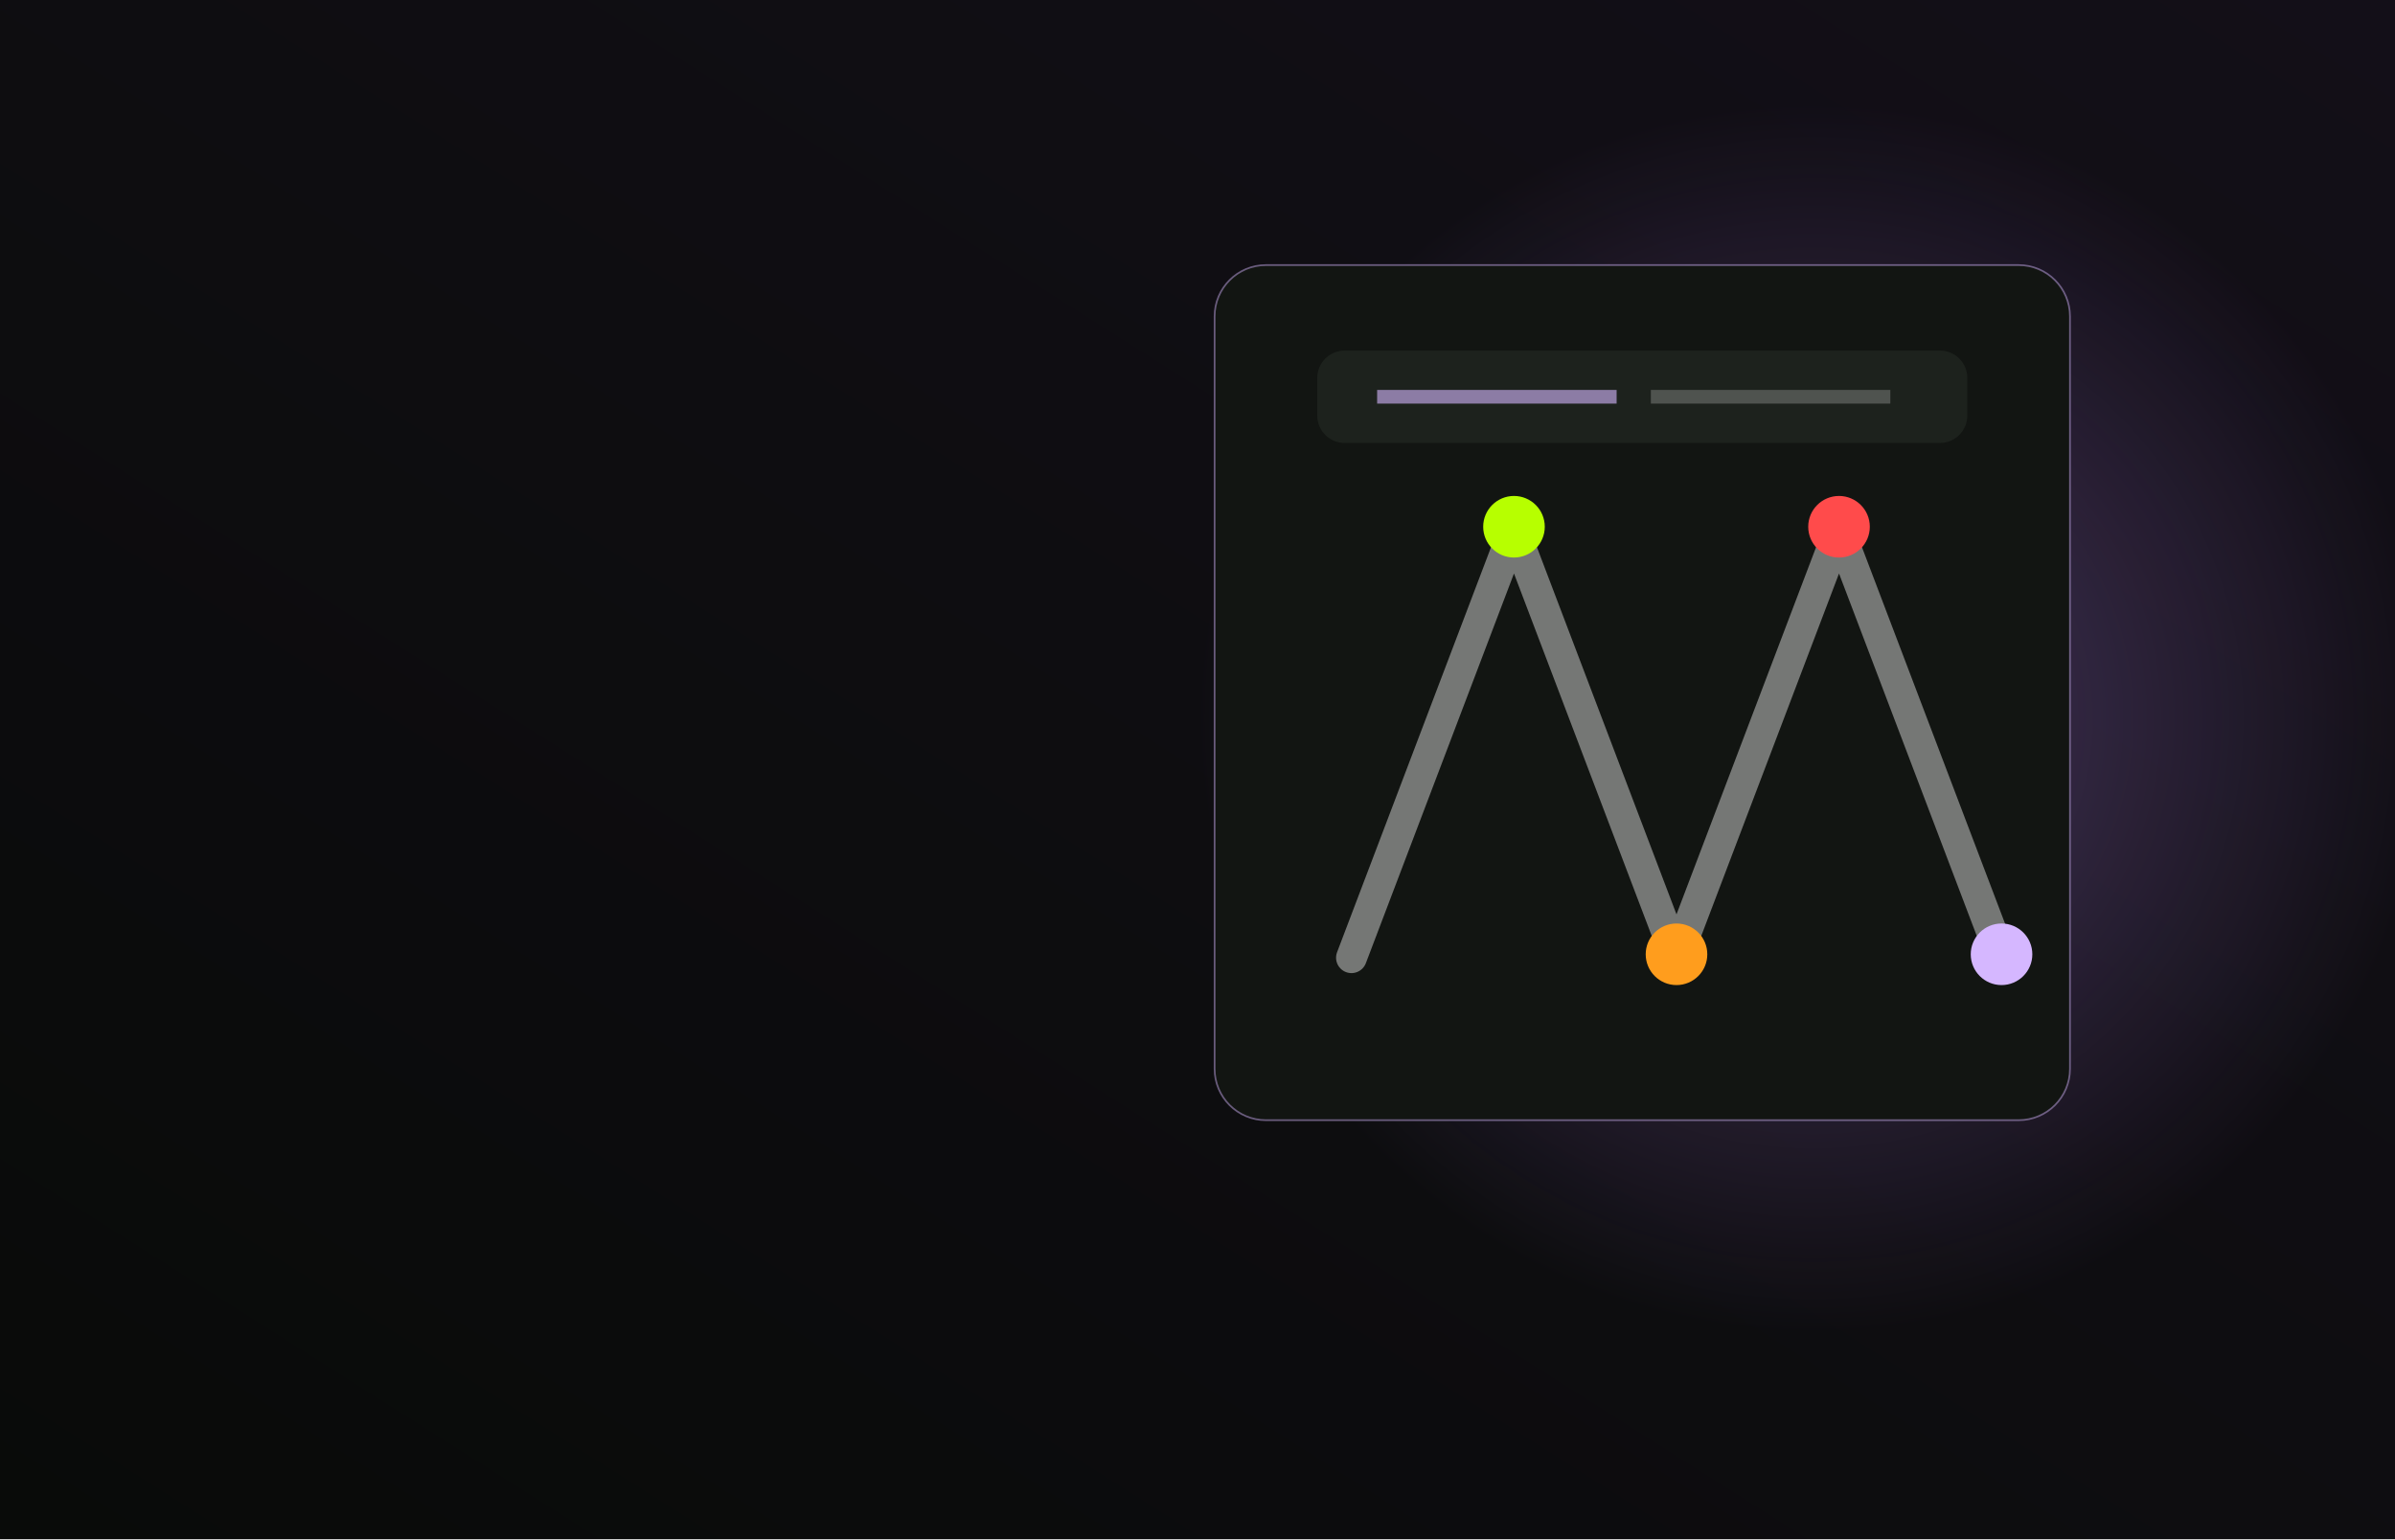
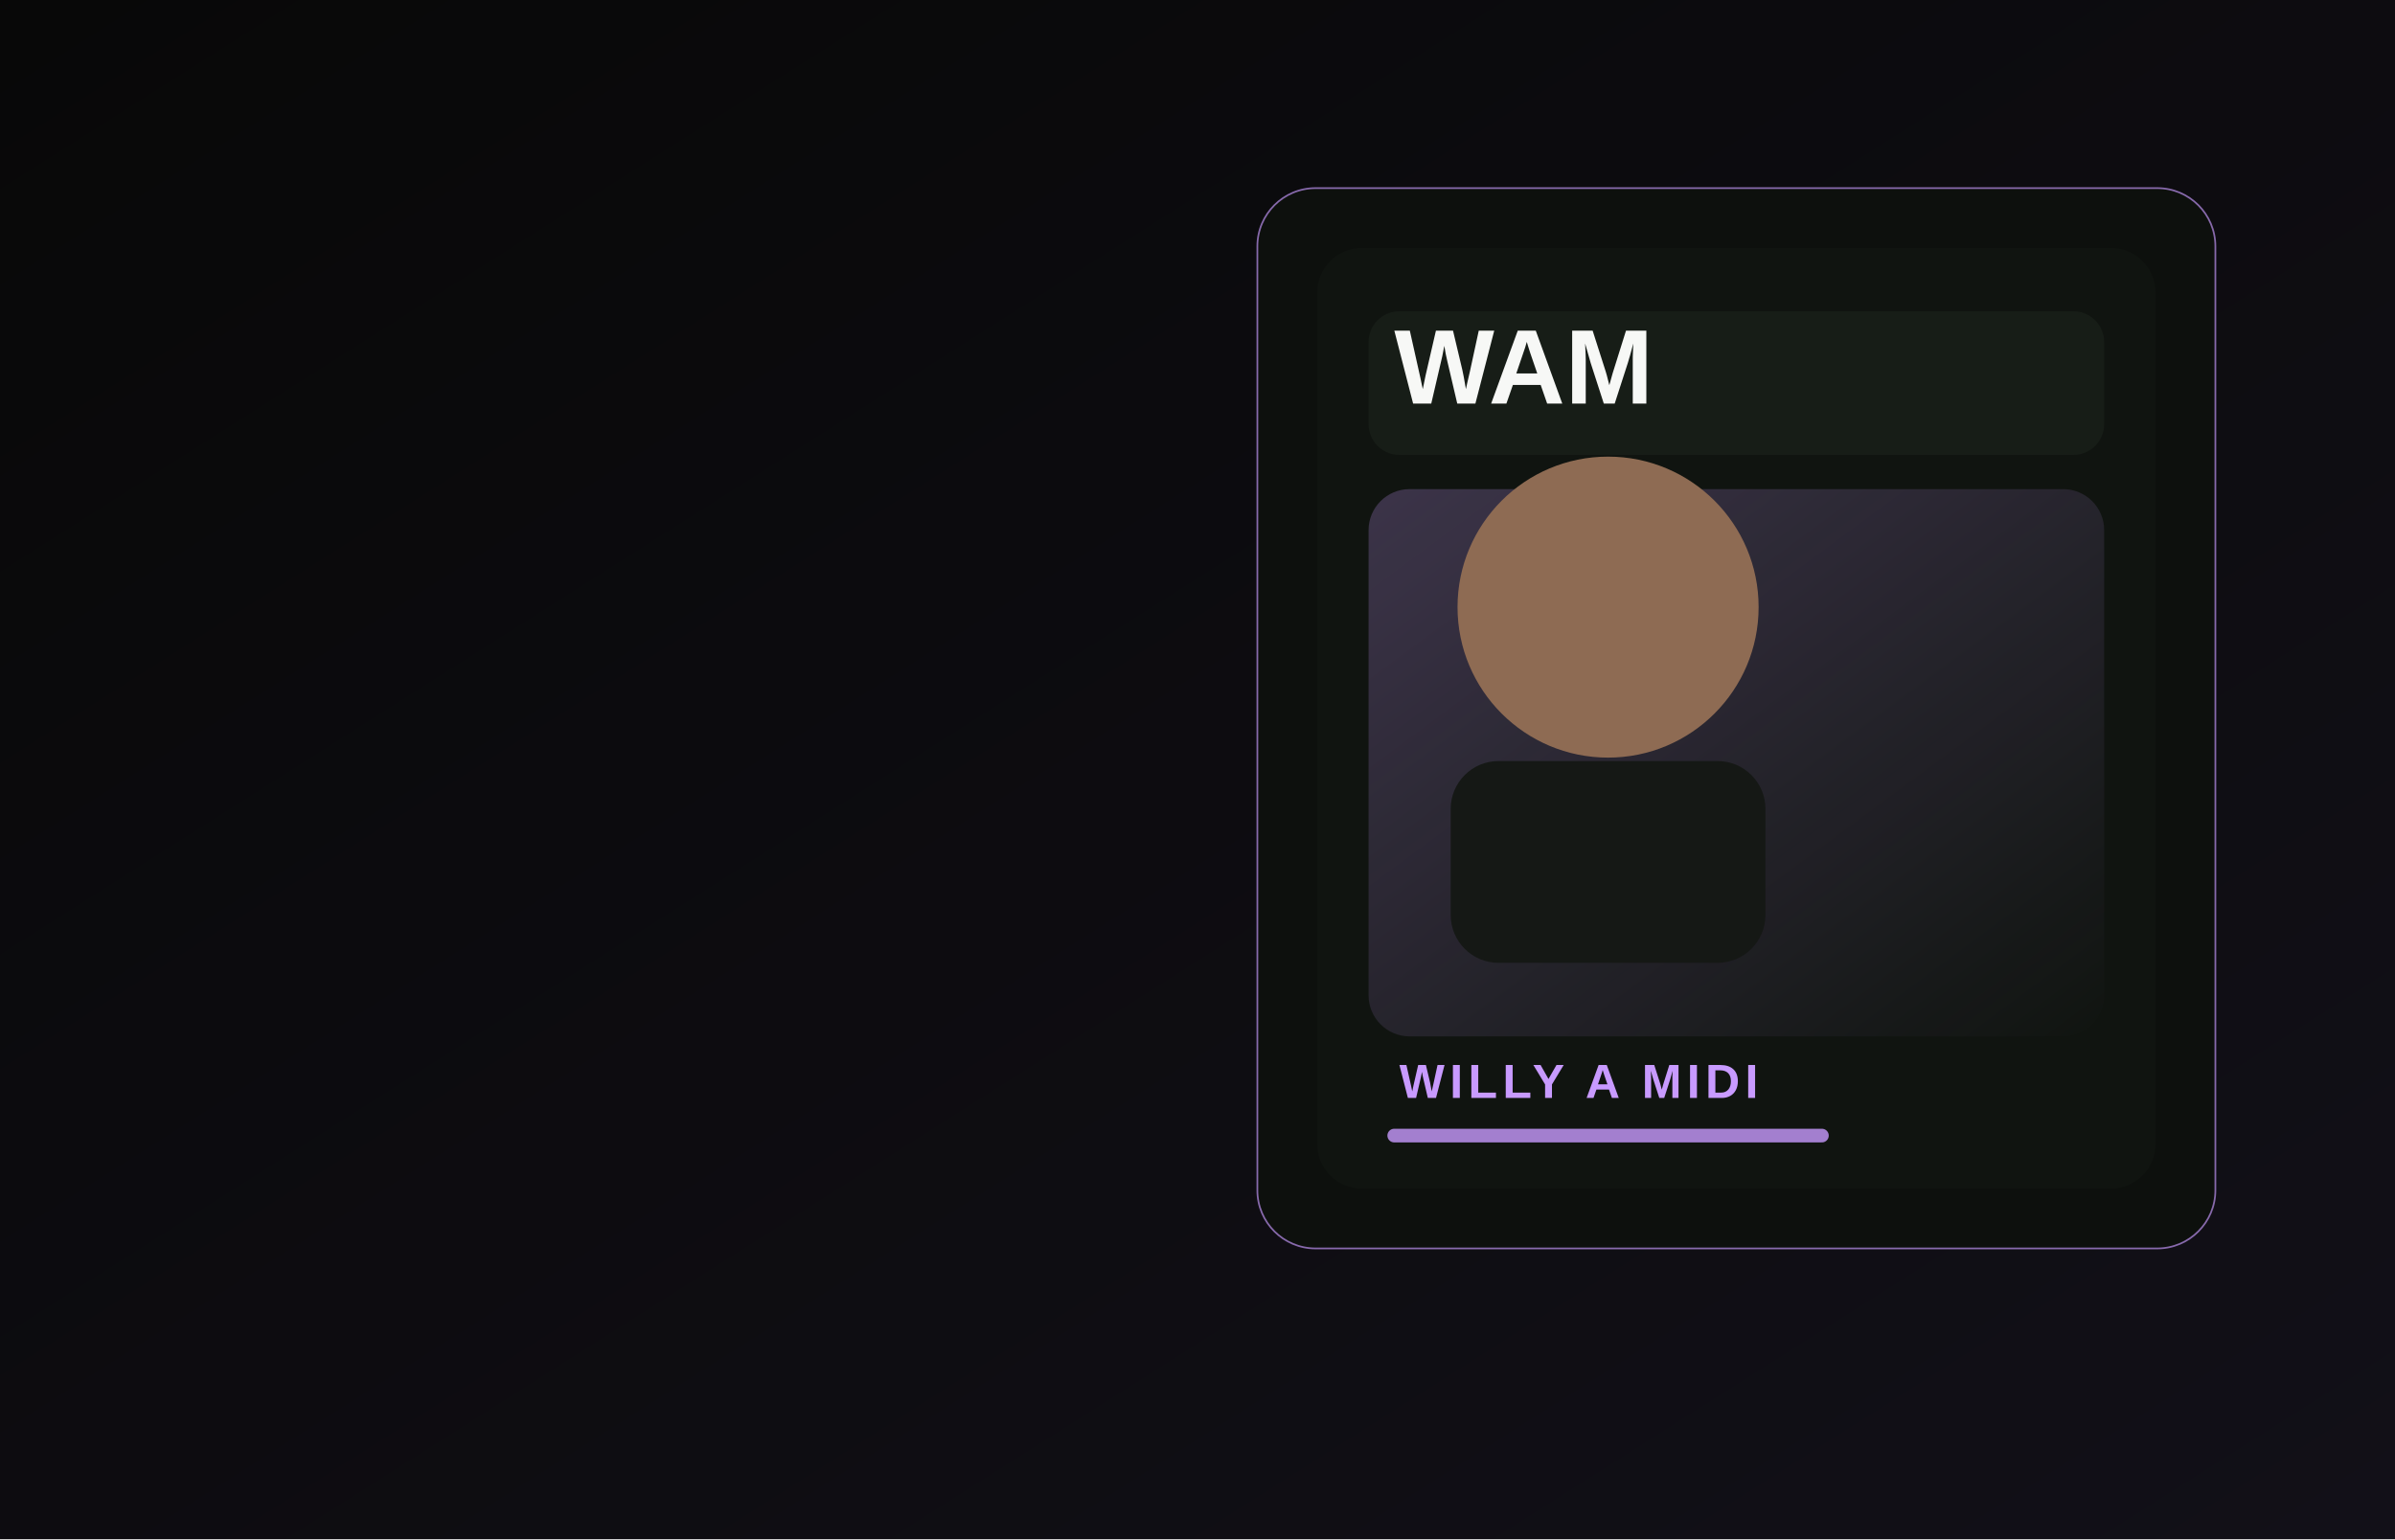
<svg xmlns="http://www.w3.org/2000/svg" width="1400" height="900" viewBox="0 0 1400 900">
  <defs>
-     <linearGradient id="bg" x1="0" y1="1" x2="1" y2="0">
-       <stop stop-color="#090b09" />
-       <stop offset="1" stop-color="#130f18" />
+     <linearGradient id="bg" x1="0" y1="0" x2="1" y2="1">
+       <stop stop-color="#080808" />
+       <stop offset="1" stop-color="#121018" />
    </linearGradient>
-     <radialGradient id="r">
-       <stop stop-color="#c08cff" stop-opacity=".32" />
-       <stop offset="1" stop-color="#c08cff" stop-opacity="0" />
-     </radialGradient>
+     <linearGradient id="shine" x1="0" y1="0" x2="1" y2="1">
+       <stop stop-color="#c89aff" stop-opacity=".24" />
+       <stop offset="1" stop-color="#c89aff" stop-opacity="0" />
+     </linearGradient>
  </defs>
  <rect width="1400" height="900" fill="url(#bg)" />
-   <circle cx="1060" cy="420" r="360" fill="url(#r)" />
-   <rect x="710" y="155" width="500" height="500" rx="30" fill="#121512" stroke="#d5b7ff" stroke-opacity=".45" />
-   <path d="M790 560l95-250 95 250 95-250 95 250" fill="none" stroke="#ffffff" stroke-opacity=".42" stroke-width="18" stroke-linecap="round" stroke-linejoin="round" />
-   <circle cx="885" cy="308" r="18" fill="#b7ff00" />
-   <circle cx="980" cy="558" r="18" fill="#ff9d1d" />
-   <circle cx="1075" cy="308" r="18" fill="#ff4b4b" />
-   <circle cx="1170" cy="558" r="18" fill="#d5b7ff" />
-   <rect x="770" y="205" width="380" height="54" rx="16" fill="#1d221d" />
-   <path d="M805 232h140" stroke="#d5b7ff" stroke-width="8" stroke-opacity=".6" />
-   <path d="M965 232h140" stroke="#fff" stroke-width="8" stroke-opacity=".22" />
+   <rect x="735" y="110" width="560" height="620" rx="34" fill="#0d100d" stroke="#c89aff" stroke-opacity=".65" />
+   <rect x="770" y="145" width="490" height="550" rx="26" fill="#101410" />
+   <rect x="800" y="182" width="430" height="84" rx="18" fill="#171d17" />
+   <rect x="800" y="286" width="430" height="320" rx="24" fill="url(#shine)" />
+   <circle cx="940" cy="355" r="88" fill="#8e6b53" />
+   <rect x="848" y="445" width="184" height="118" rx="28" fill="#151815" />
+   <text x="815" y="236" fill="#f7f8f6" font-family="Arial" font-size="62" font-weight="700">WAM</text>
+   <text x="818" y="642" fill="#c89aff" font-family="Arial" font-size="28" font-weight="700" letter-spacing="3">WILLY A MIDI</text>
+   <path d="M815 664h250" stroke="#c89aff" stroke-width="8" stroke-linecap="round" opacity=".8" />
</svg>
